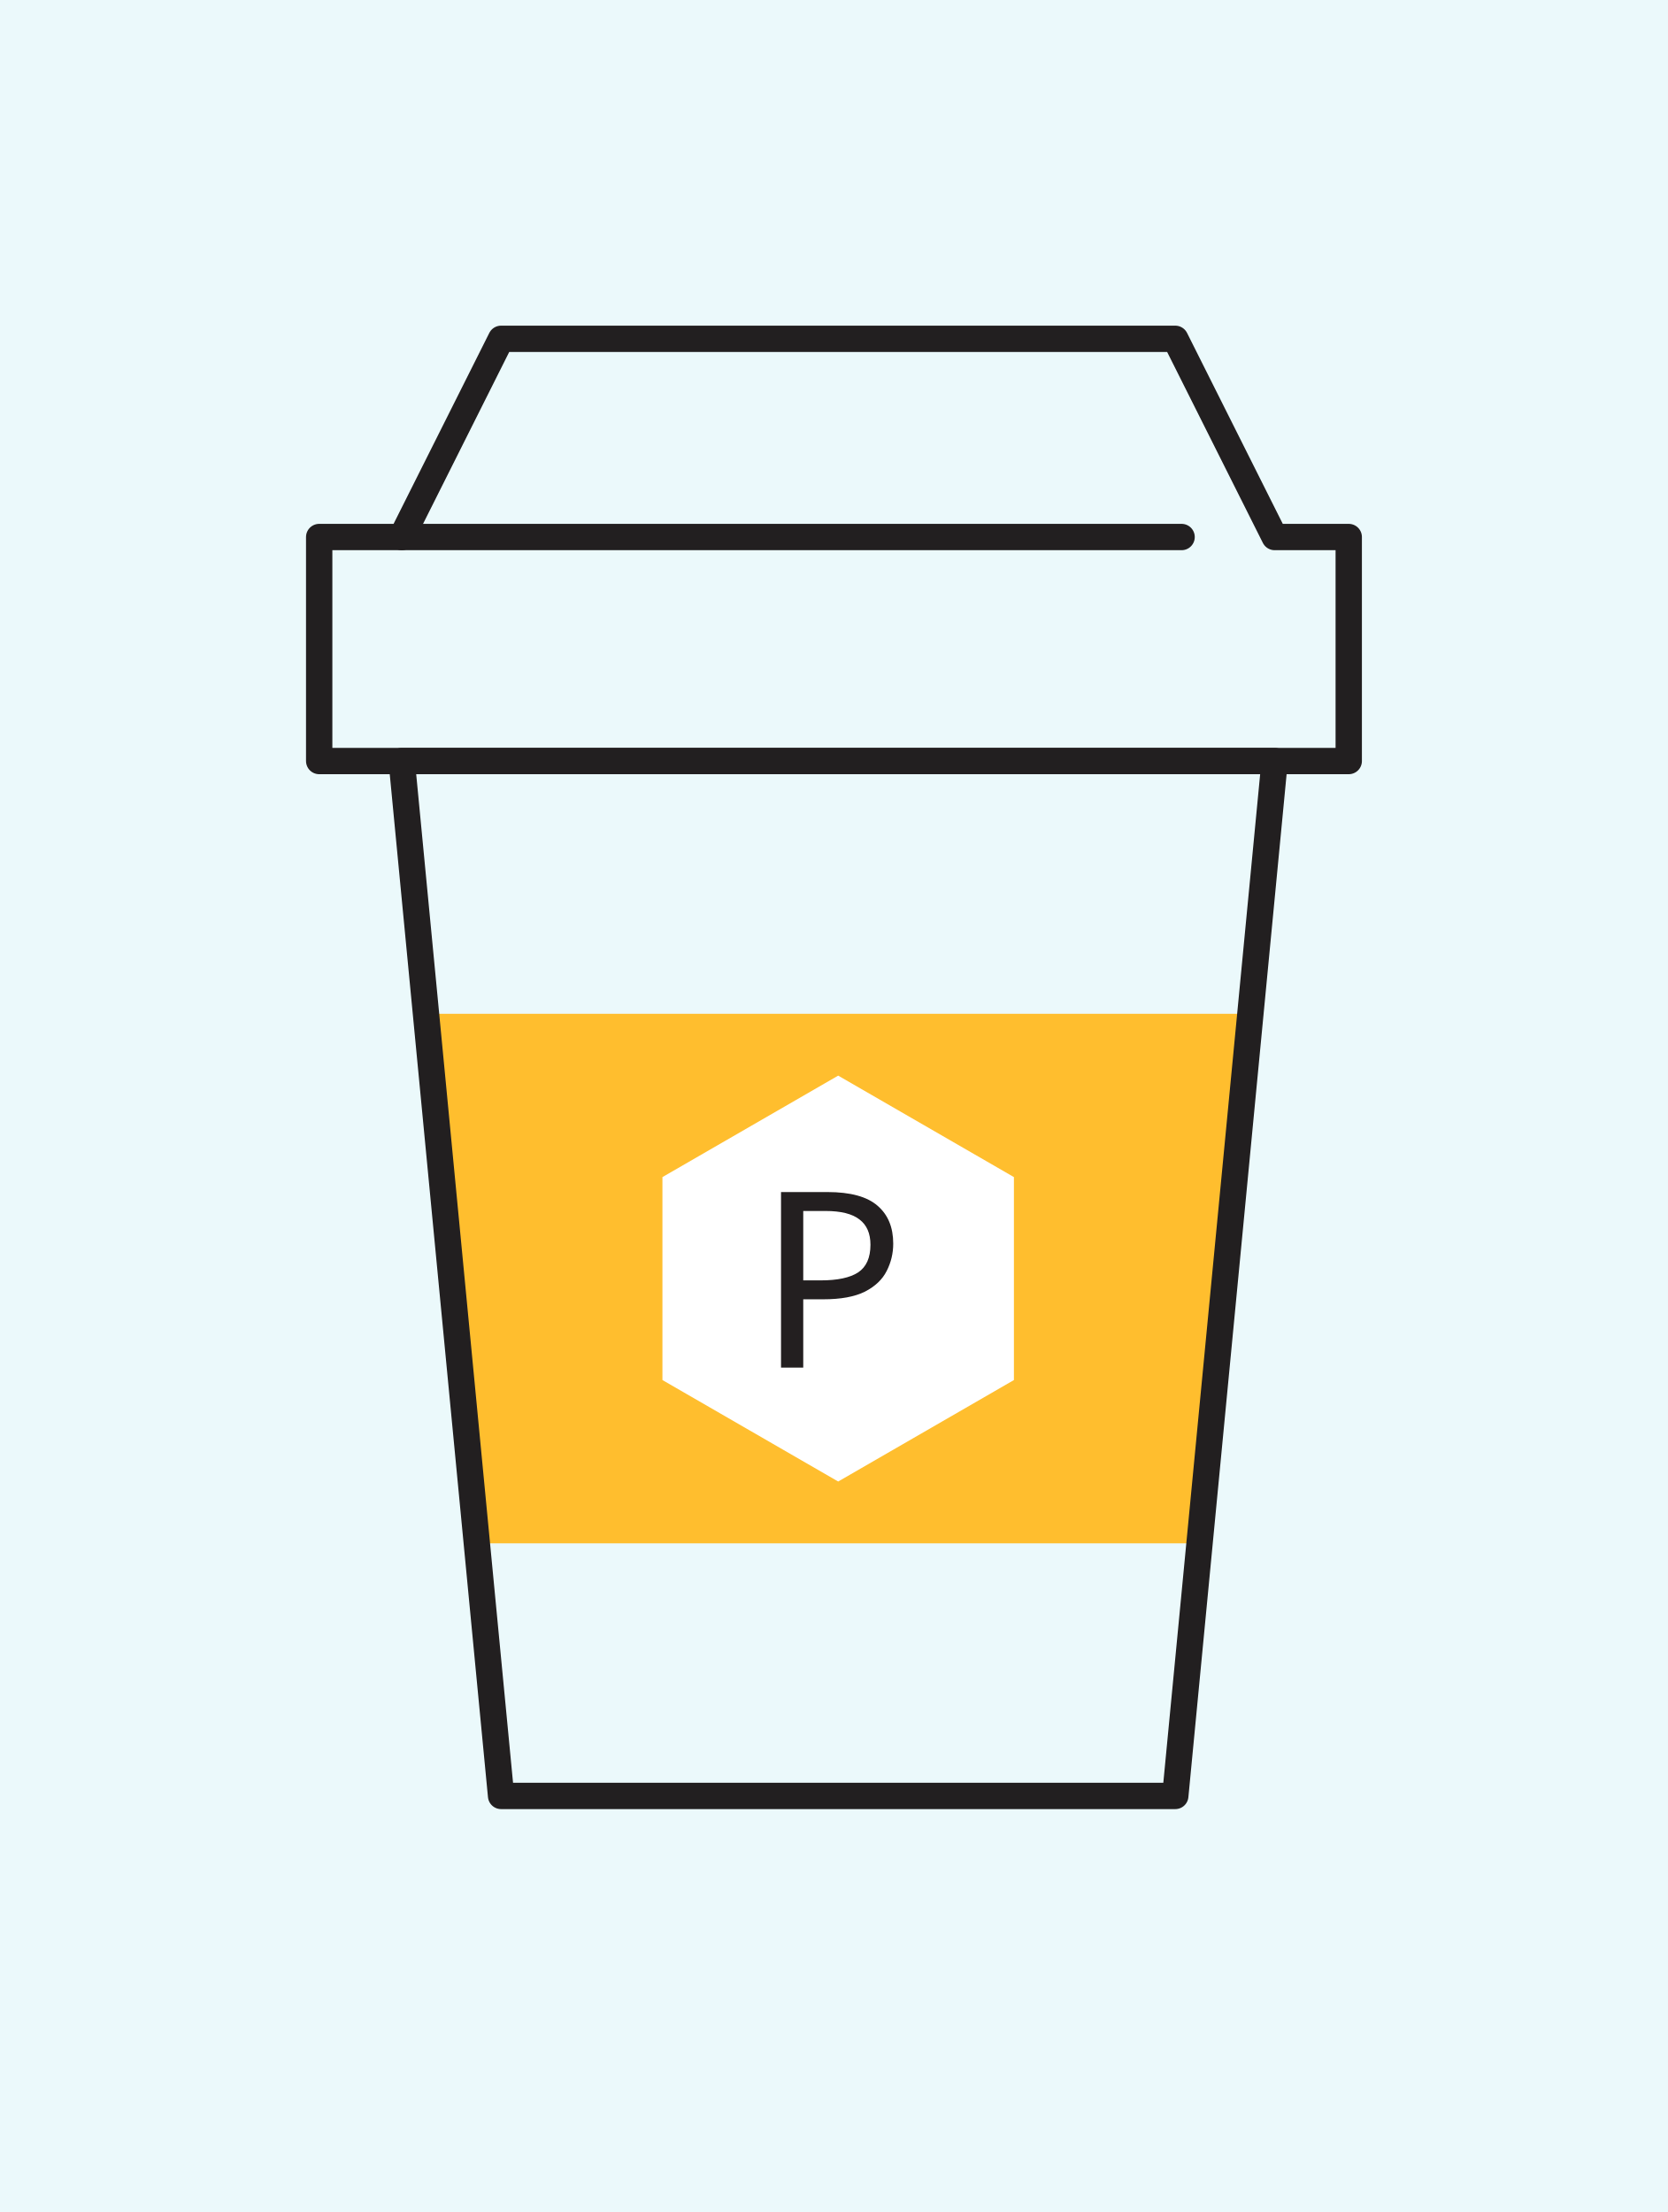
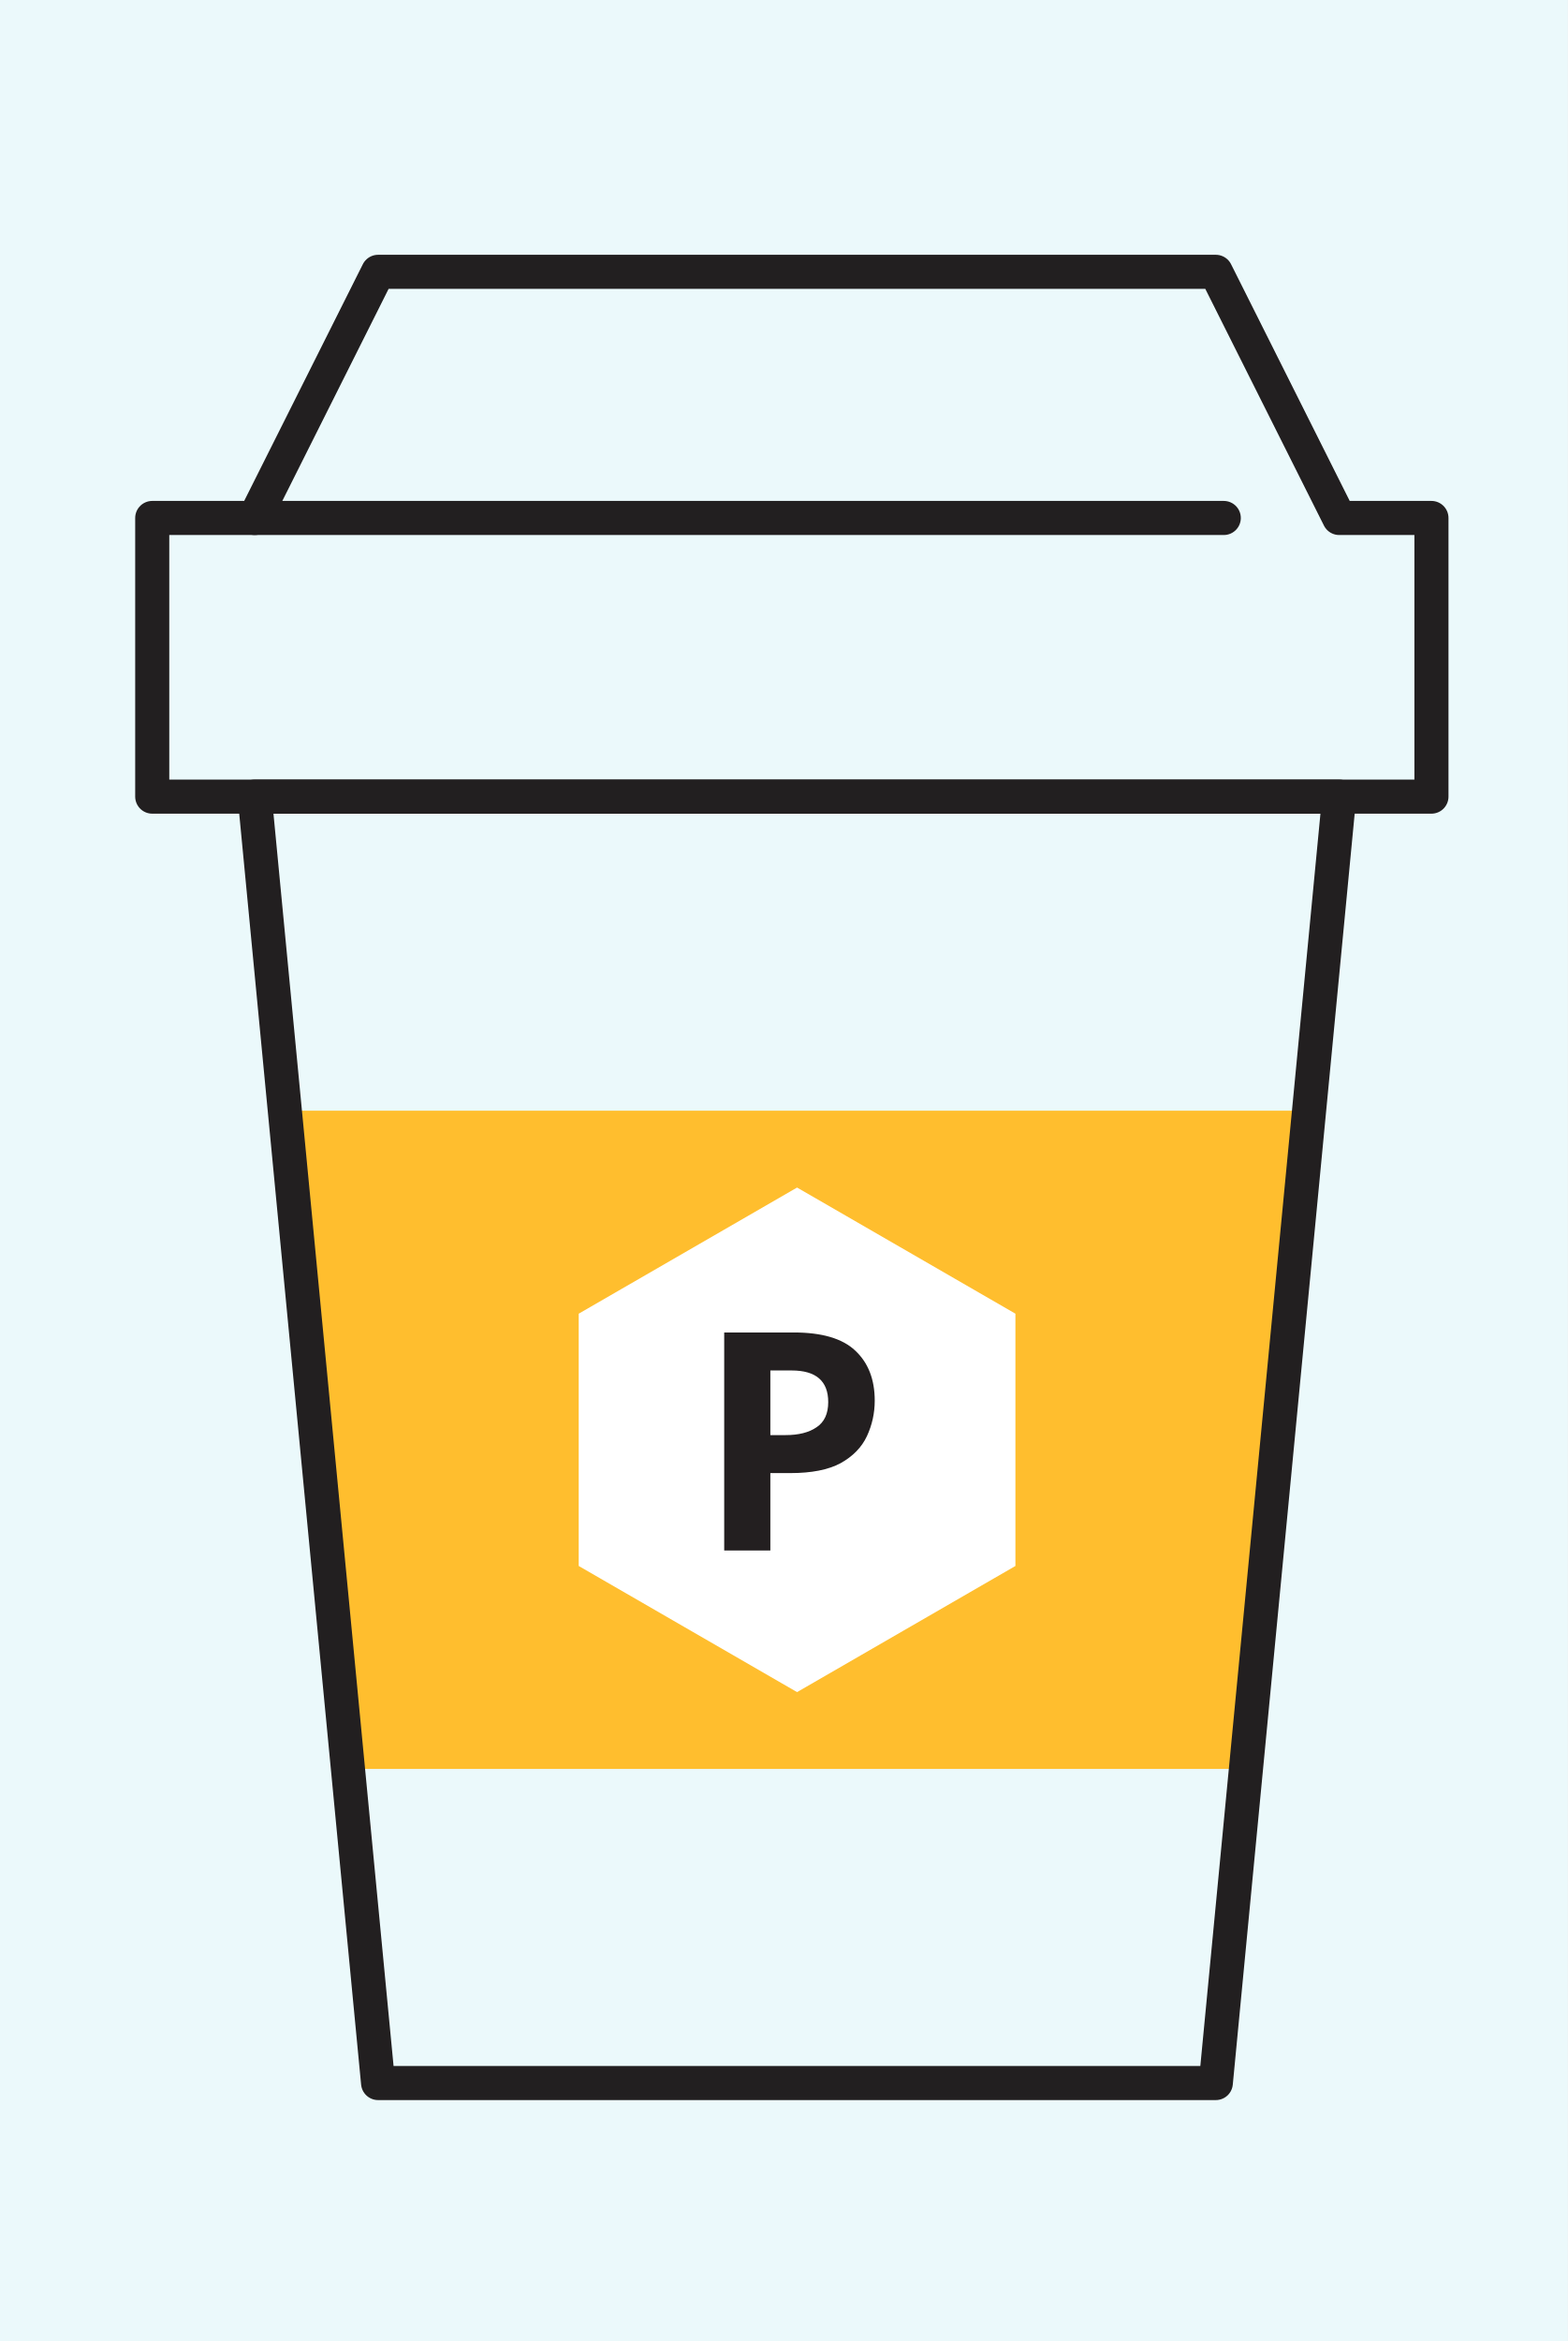
- <svg xmlns="http://www.w3.org/2000/svg" version="1.1" id="Layer_1" x="0px" y="0px" viewBox="0 0 95 126" style="enable-background:new 0 0 95 126;" xml:space="preserve">
-   <style type="text/css">
- 	.st0{fill:#EBF9FB;}
- 	.st1{fill:#FFBE2E;}
- 	.st2{fill:none;stroke:#221F20;stroke-width:1.5;stroke-linecap:round;stroke-linejoin:round;stroke-miterlimit:10;}
- 	.st3{fill:#FFFFFF;}
- 	.st4{fill:#231F20;}
- 	.st5{font-family:'PublicSans-ExtraBold';}
- 	.st6{font-size:14px;}
- </style>
-   <rect class="st0" width="95" height="126" />
-   <polyline class="st1" points="24.26,57.75 71.21,57.75 68.32,87.91 27.16,87.91 " />
-   <polygon class="st2" points="22.88,43.35 72.6,43.35 66.94,102.3 28.54,102.3 " />
-   <polygon class="st2" points="72.6,30.59 66.94,19.3 28.54,19.3 22.88,30.59 18.18,30.59 18.18,43.35 76.82,43.35 76.82,30.59 " />
-   <line class="st2" x1="22.88" y1="30.59" x2="67.3" y2="30.59" />
-   <g>
-     <polygon class="st3" points="57.75,67.05 47.74,61.27 37.73,67.05 37.73,78.61 47.74,84.39 57.75,78.61  " />
-     <text transform="matrix(1 0 0 1 43.1254 77.9015)" class="st4 st5 st6">P</text>
+ <svg xmlns="http://www.w3.org/2000/svg" viewBox="0 0 69 103">
+   <g id="Layer_2" data-name="Layer 2">
+     <rect width="69" height="103" style="fill:#ebf9fb" />
+   </g>
+   <g id="Layer_1" data-name="Layer 1">
+     <polyline points="12.54 48.87 57.62 48.87 54.84 77.83 15.32 77.83" style="fill:#ffbe2e" />
+     <polygon points="11.21 35.05 58.94 35.05 53.51 91.65 16.64 91.65 11.21 35.05" style="fill:none;stroke:#221f20;stroke-linecap:round;stroke-linejoin:round;stroke-width:1.5px" />
+     <polygon points="58.94 22.79 53.51 11.96 16.64 11.96 11.21 22.79 6.7 22.79 6.7 35.05 63 35.05 63 22.79 58.94 22.79" style="fill:none;stroke:#221f20;stroke-linecap:round;stroke-linejoin:round;stroke-width:1.5px" />
+     <line x1="11.21" y1="22.79" x2="53.86" y2="22.79" style="fill:none;stroke:#221f20;stroke-linecap:round;stroke-linejoin:round;stroke-width:1.5px" />
+     <polygon points="44.69 57.8 35.08 52.25 25.47 57.8 25.47 68.9 35.08 74.45 44.69 68.9 44.69 57.8" style="fill:#fff" />
+     <text transform="translate(30.67 68.22)" style="font-size:13.442px;fill:#231f20;font-family:PublicSans-ExtraBold, Public Sans;font-weight:800;letter-spacing:-0.004em">P</text>
  </g>
</svg>
